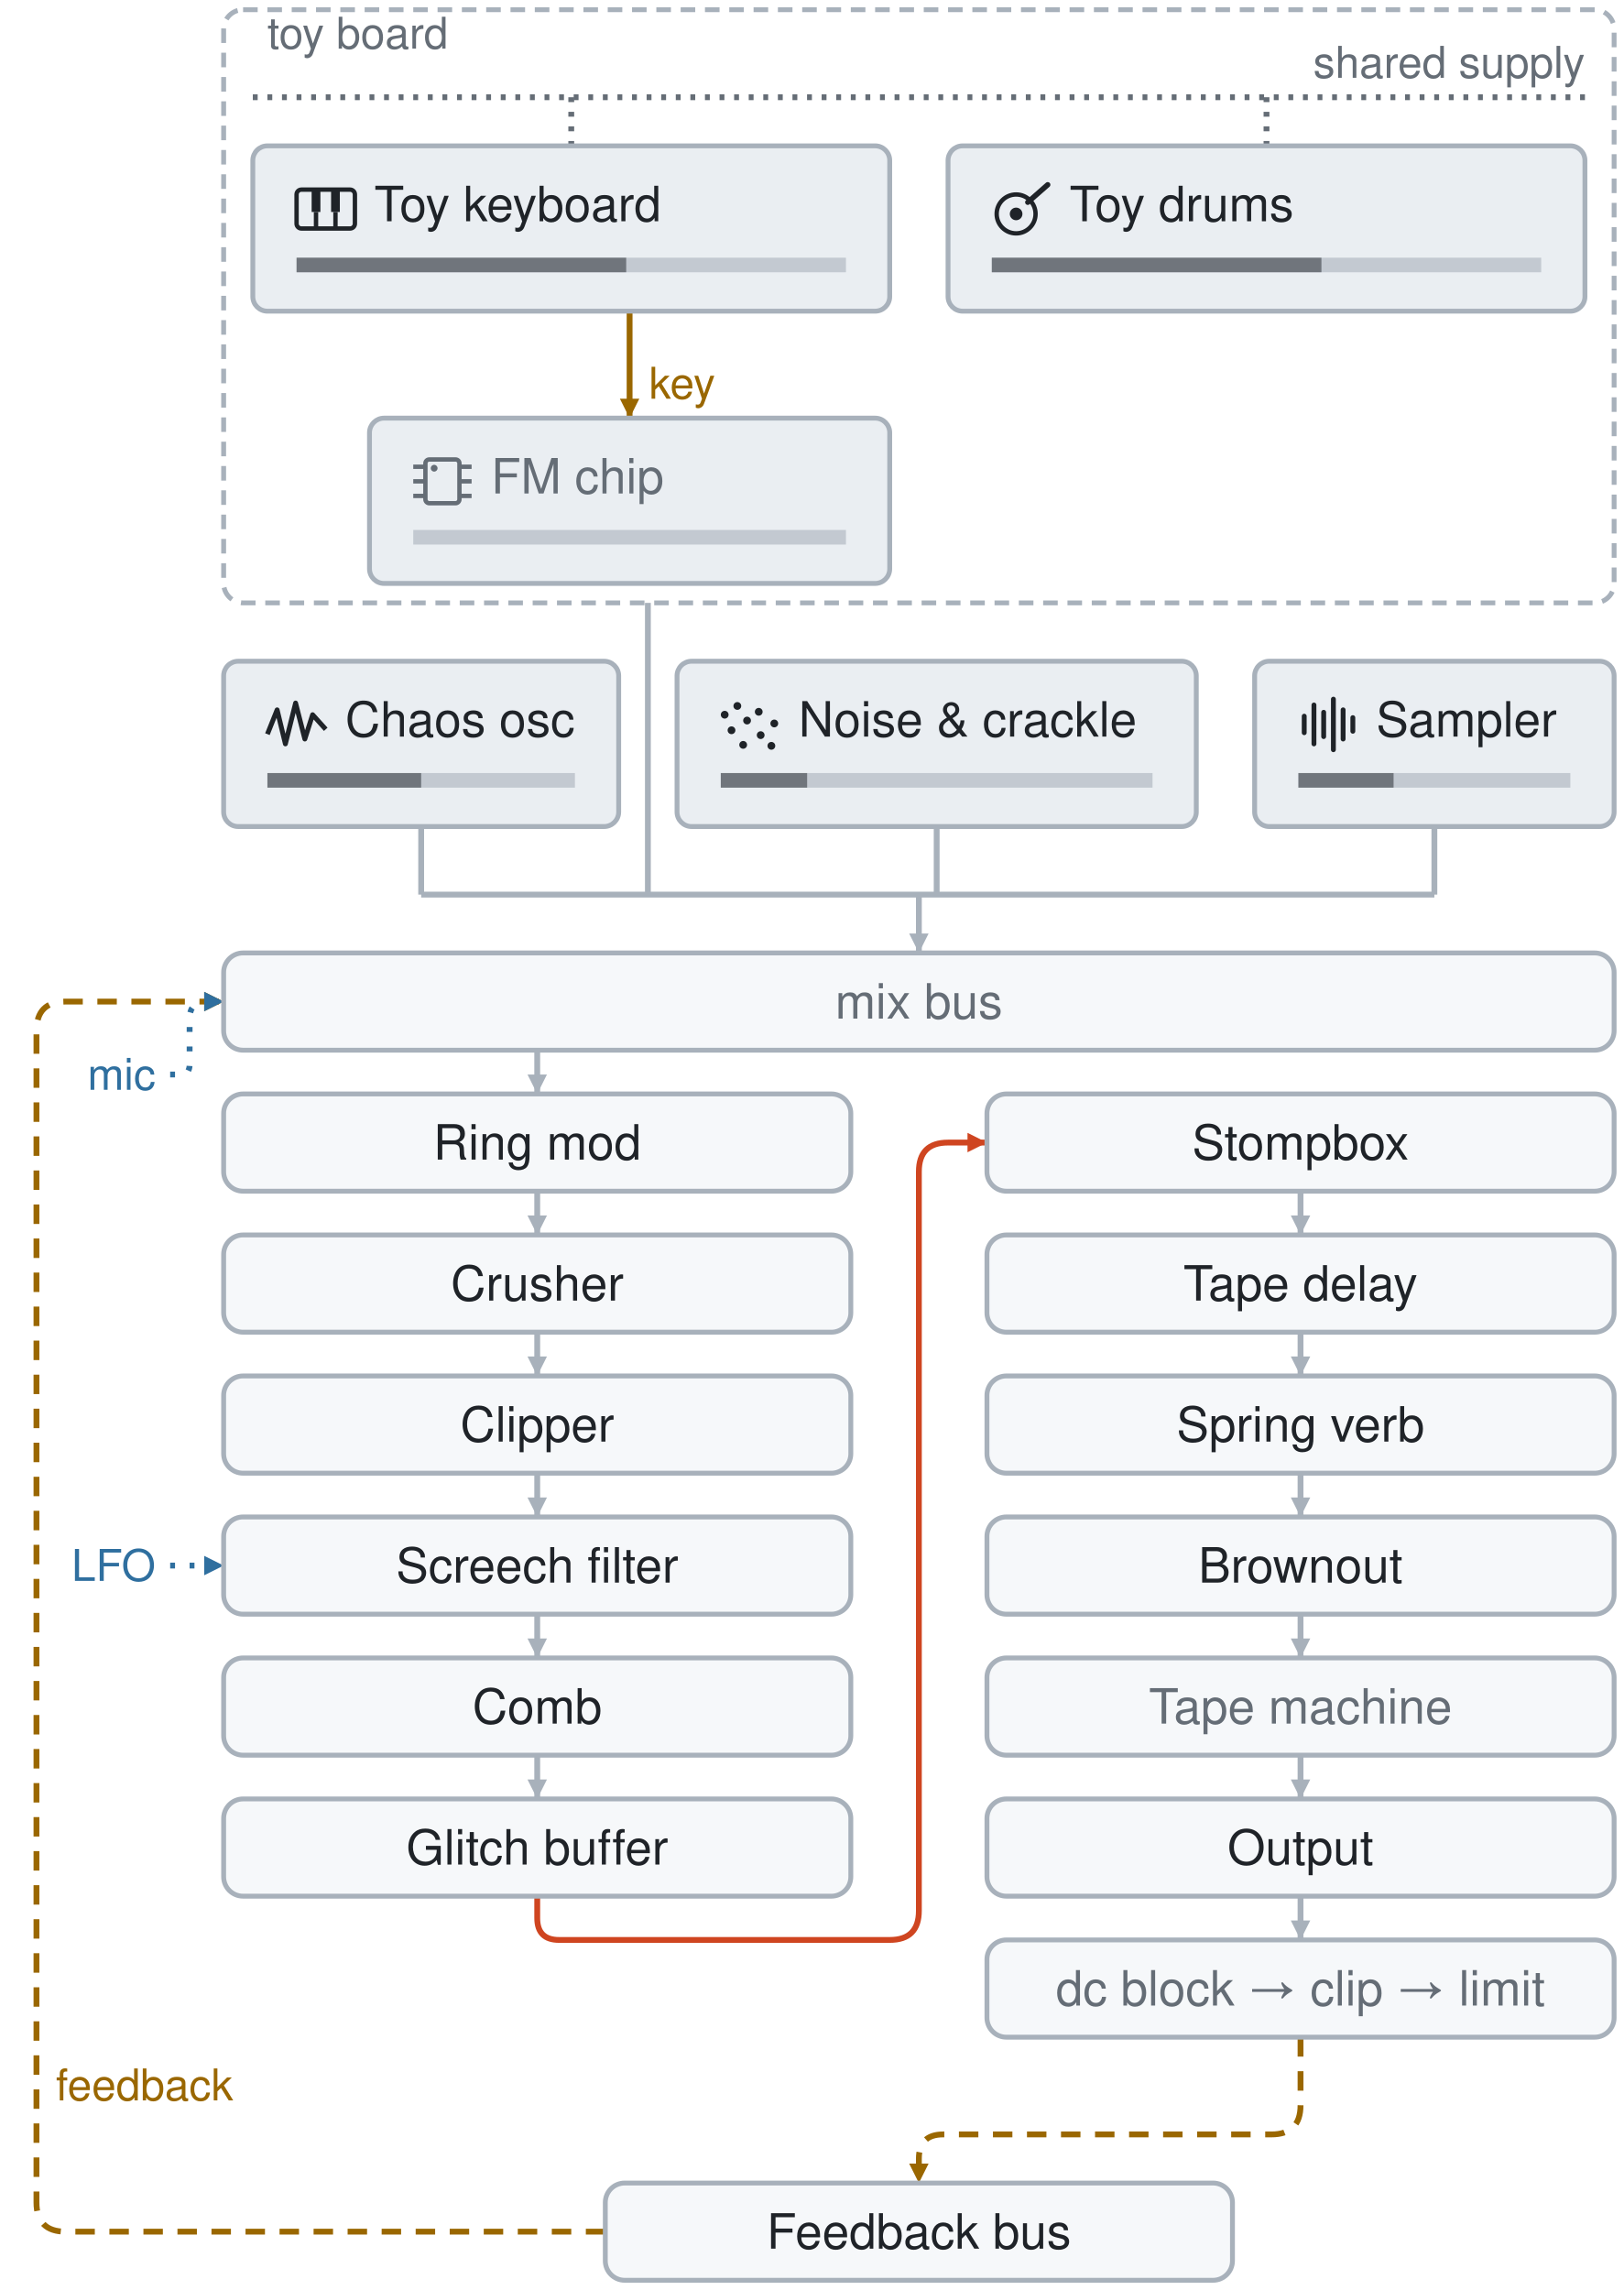
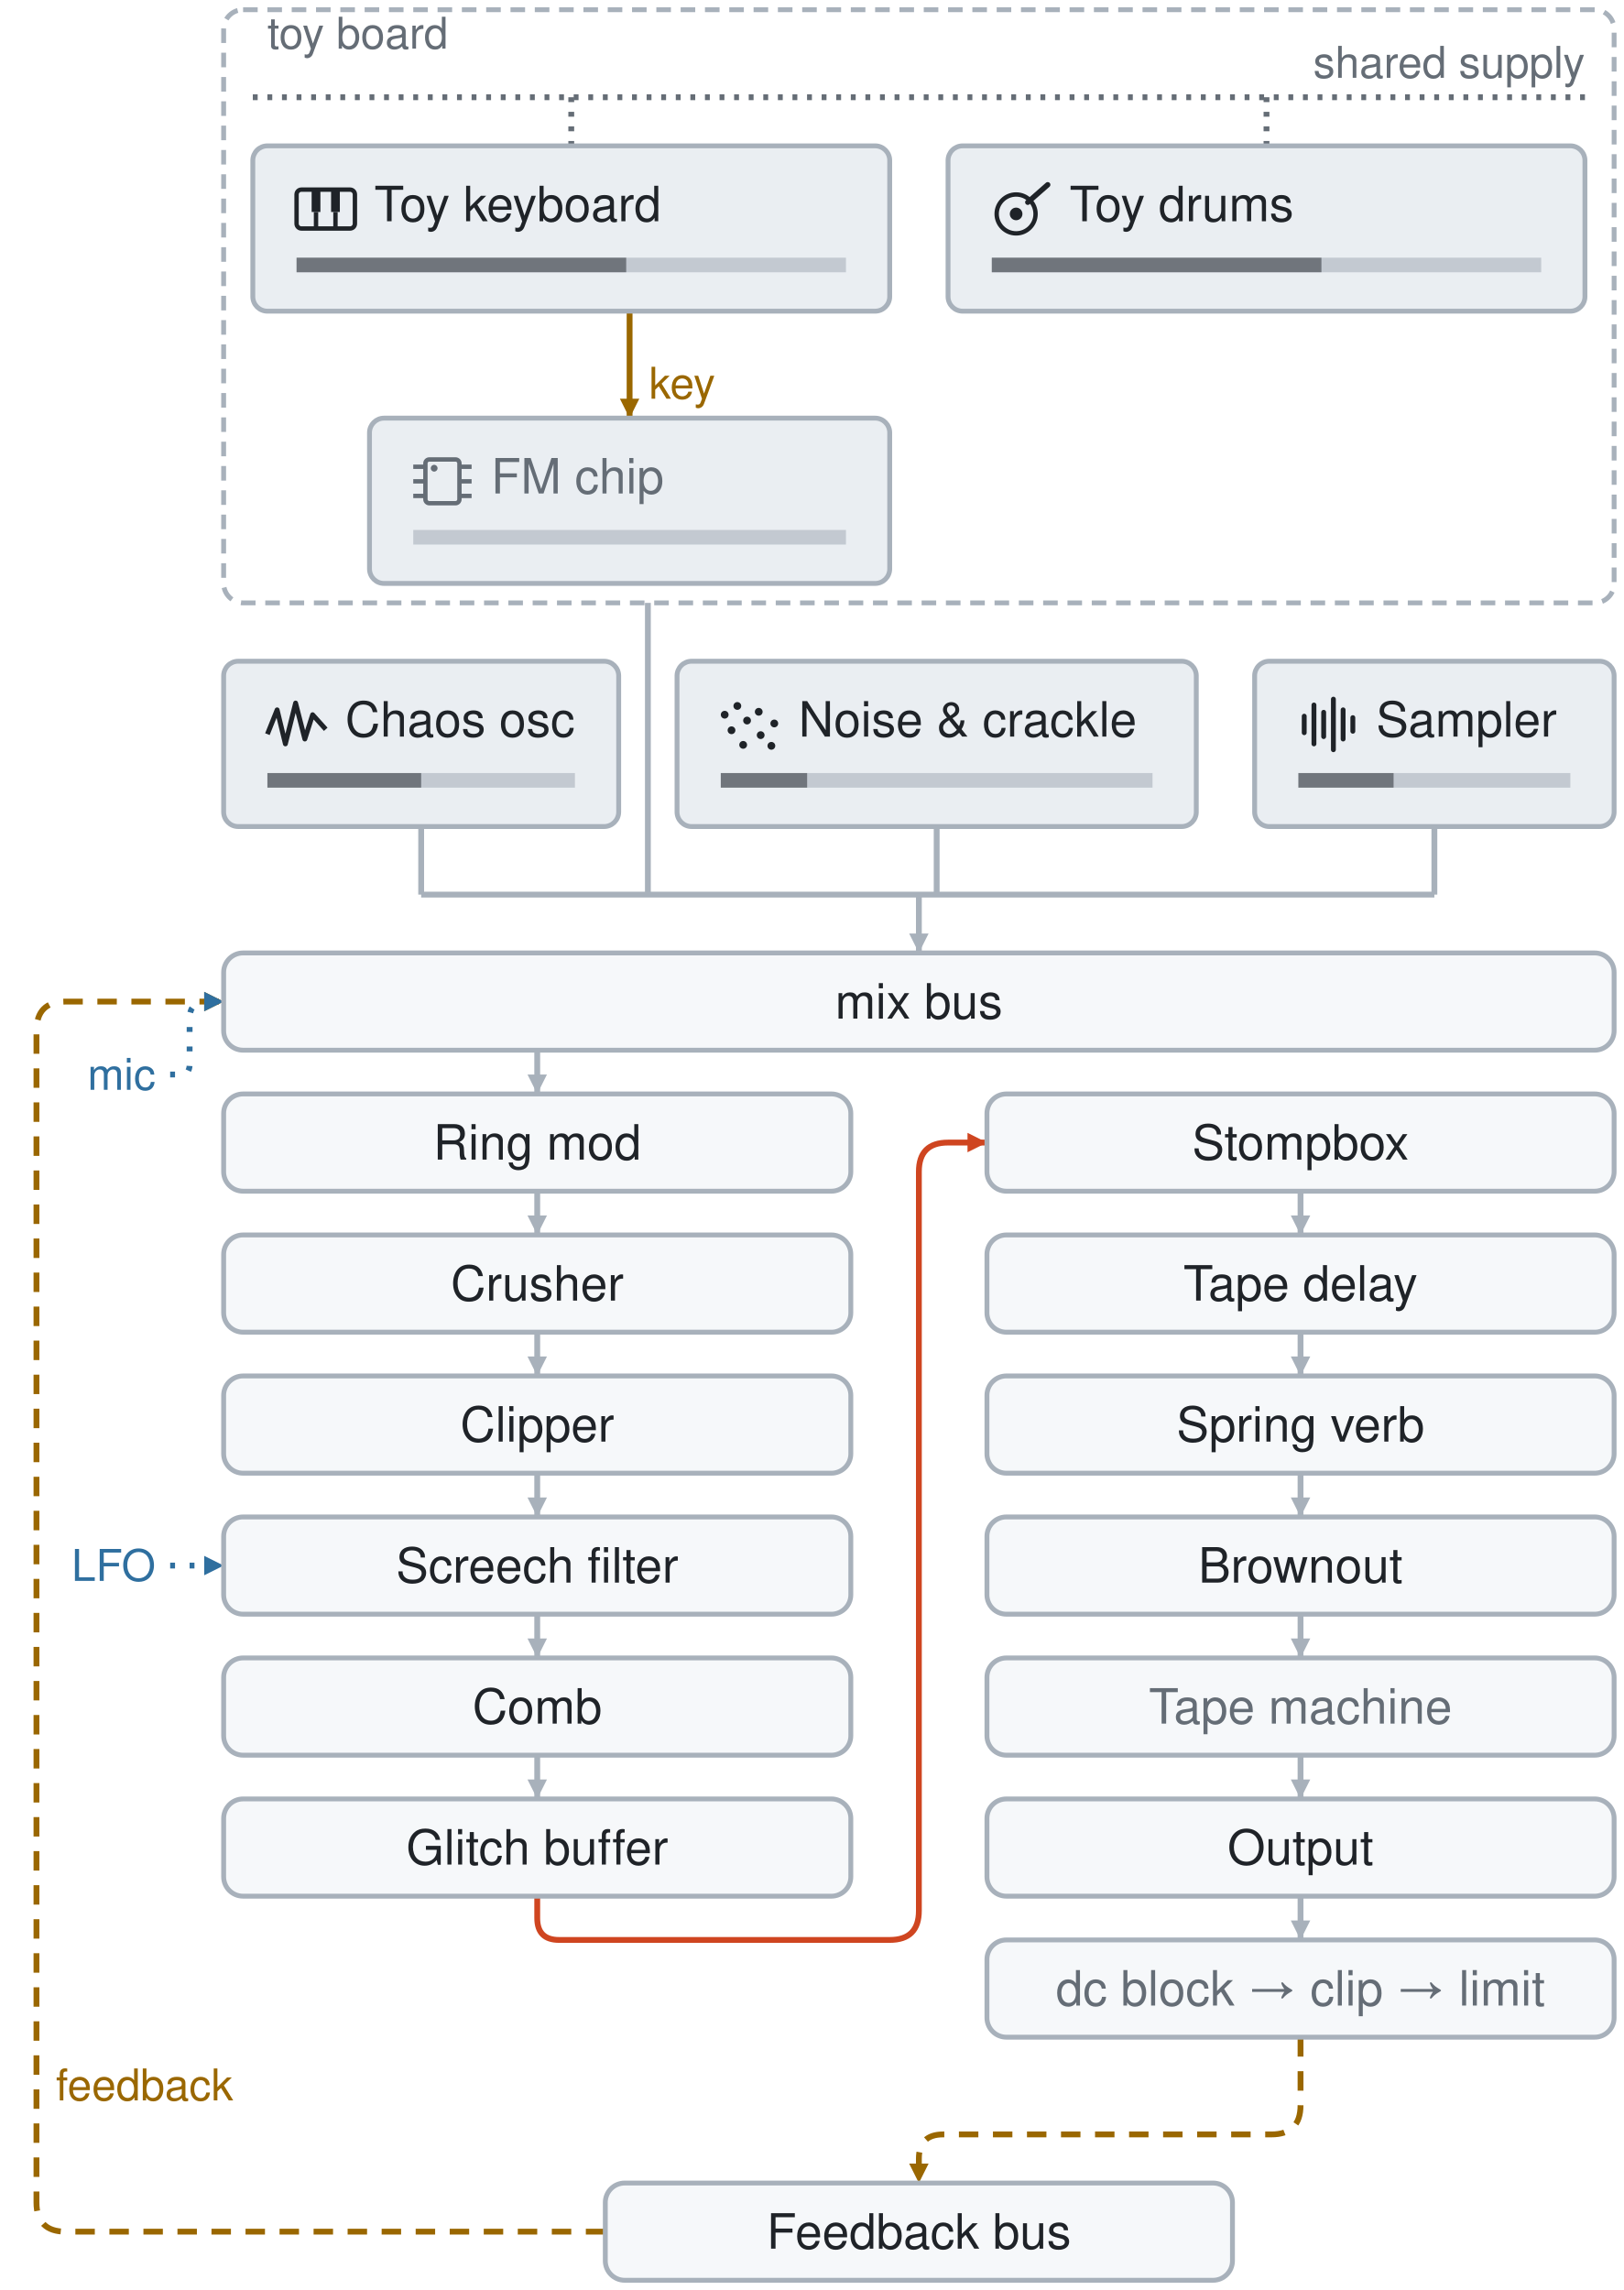
<svg xmlns="http://www.w3.org/2000/svg" viewBox="0 0 334 471" width="334" height="471" font-family="Helvetica, Arial, sans-serif">
  <g class="wire">
    <path class="line" d="M 52 20 L 326 20" fill="none" stroke="#656d76" stroke-width="1.2" stroke-dasharray="1 2" />
    <path class="head" d="" fill="#656d76" />
    <text x="326" y="16" fill="#656d76" font-size="9" text-anchor="end">shared supply</text>
  </g>
  <g class="wire">
    <path class="line" d="M 117.5 20 L 117.5 30" fill="none" stroke="#656d76" stroke-width="1.2" stroke-dasharray="1 2" />
    <path class="head" d="" fill="#656d76" />
  </g>
  <g class="wire">
    <path class="line" d="M 260.5 20 L 260.5 30" fill="none" stroke="#656d76" stroke-width="1.2" stroke-dasharray="1 2" />
    <path class="head" d="" fill="#656d76" />
  </g>
  <g class="wire">
    <path class="line" d="M 129.5 64 L 129.5 86" fill="none" stroke="#9a6700" stroke-width="1.2" />
    <path class="head" d="M 129.5 86 L 127.5 82 L 131.5 82 Z" fill="#9a6700" />
    <text x="133.5" y="82" fill="#9a6700" font-size="9" text-anchor="start">key</text>
  </g>
  <g class="wire">
    <path class="line" d="M 133.26 124 L 133.26 184" fill="none" stroke="#a8b1bb" stroke-width="1.2" />
    <path class="head" d="" fill="#a8b1bb" />
  </g>
  <g class="wire">
    <path class="line" d="M 86.63 170 L 86.63 184" fill="none" stroke="#a8b1bb" stroke-width="1.2" />
    <path class="head" d="" fill="#a8b1bb" />
  </g>
  <g class="wire">
    <path class="line" d="M 192.66 170 L 192.66 184" fill="none" stroke="#a8b1bb" stroke-width="1.2" />
    <path class="head" d="" fill="#a8b1bb" />
  </g>
  <g class="wire">
    <path class="line" d="M 295.03 170 L 295.03 184" fill="none" stroke="#a8b1bb" stroke-width="1.2" />
    <path class="head" d="" fill="#a8b1bb" />
  </g>
  <g class="wire">
    <path class="line" d="M 86.63 184 L 295.03 184" fill="none" stroke="#a8b1bb" stroke-width="1.2" />
    <path class="head" d="" fill="#a8b1bb" />
  </g>
  <g class="wire">
    <path class="line" d="M 189 184 L 189 196" fill="none" stroke="#a8b1bb" stroke-width="1.2" />
    <path class="head" d="M 189 196 L 187 192 L 191 192 Z" fill="#a8b1bb" />
  </g>
  <g class="wire">
    <path class="line" d="M 110.5 216 L 110.5 225" fill="none" stroke="#a8b1bb" stroke-width="1.2" />
    <path class="head" d="M 110.5 225 L 108.5 221 L 112.5 221 Z" fill="#a8b1bb" />
  </g>
  <g class="wire">
    <path class="line" d="M 110.5 245 L 110.5 254" fill="none" stroke="#a8b1bb" stroke-width="1.2" />
    <path class="head" d="M 110.5 254 L 108.5 250 L 112.5 250 Z" fill="#a8b1bb" />
  </g>
  <g class="wire">
    <path class="line" d="M 110.5 274 L 110.5 283" fill="none" stroke="#a8b1bb" stroke-width="1.2" />
    <path class="head" d="M 110.5 283 L 108.5 279 L 112.5 279 Z" fill="#a8b1bb" />
  </g>
  <g class="wire">
    <path class="line" d="M 110.5 303 L 110.5 312" fill="none" stroke="#a8b1bb" stroke-width="1.2" />
    <path class="head" d="M 110.5 312 L 108.5 308 L 112.5 308 Z" fill="#a8b1bb" />
  </g>
  <g class="wire">
    <path class="line" d="M 110.5 332 L 110.5 341" fill="none" stroke="#a8b1bb" stroke-width="1.2" />
    <path class="head" d="M 110.5 341 L 108.5 337 L 112.5 337 Z" fill="#a8b1bb" />
  </g>
  <g class="wire">
    <path class="line" d="M 110.5 361 L 110.5 370" fill="none" stroke="#a8b1bb" stroke-width="1.2" />
    <path class="head" d="M 110.5 370 L 108.5 366 L 112.5 366 Z" fill="#a8b1bb" />
  </g>
  <g class="wire">
    <path class="line" d="M 267.5 245 L 267.5 254" fill="none" stroke="#a8b1bb" stroke-width="1.2" />
    <path class="head" d="M 267.5 254 L 265.5 250 L 269.5 250 Z" fill="#a8b1bb" />
  </g>
  <g class="wire">
    <path class="line" d="M 267.5 274 L 267.5 283" fill="none" stroke="#a8b1bb" stroke-width="1.2" />
    <path class="head" d="M 267.5 283 L 265.5 279 L 269.5 279 Z" fill="#a8b1bb" />
  </g>
  <g class="wire">
    <path class="line" d="M 267.5 303 L 267.5 312" fill="none" stroke="#a8b1bb" stroke-width="1.2" />
    <path class="head" d="M 267.5 312 L 265.5 308 L 269.5 308 Z" fill="#a8b1bb" />
  </g>
  <g class="wire">
    <path class="line" d="M 267.5 332 L 267.5 341" fill="none" stroke="#a8b1bb" stroke-width="1.2" />
    <path class="head" d="M 267.5 341 L 265.5 337 L 269.5 337 Z" fill="#a8b1bb" />
  </g>
  <g class="wire">
    <path class="line" d="M 267.5 361 L 267.5 370" fill="none" stroke="#a8b1bb" stroke-width="1.2" />
    <path class="head" d="M 267.5 370 L 265.5 366 L 269.5 366 Z" fill="#a8b1bb" />
  </g>
  <g class="wire">
    <path class="line" d="M 267.5 390 L 267.5 399" fill="none" stroke="#a8b1bb" stroke-width="1.2" />
    <path class="head" d="M 267.5 399 L 265.5 395 L 269.5 395 Z" fill="#a8b1bb" />
  </g>
  <g class="wire">
    <path class="line" d="M 110.5 390 L 110.5 394.5 Q 110.5 399 115 399 L 183 399 Q 189 399 189 393 L 189 241 Q 189 235 195 235 L 203 235" fill="none" stroke="#cf4520" stroke-width="1.2" />
    <path class="head" d="M 203 235 L 199 237 L 199 233 Z" fill="#cf4520" />
  </g>
  <g class="wire">
    <path class="line" d="M 267.5 419 L 267.5 433 Q 267.5 439 261.5 439 L 194 439 Q 189 439 189 444 L 189 449" fill="none" stroke="#9a6700" stroke-width="1.2" stroke-dasharray="4 3" />
    <path class="head" d="M 189 449 L 187 445 L 191 445 Z" fill="#9a6700" />
  </g>
  <g class="wire">
    <path class="line" d="M 124.5 459 L 13.5 459 Q 7.5 459 7.5 453 L 7.5 212 Q 7.5 206 13.5 206 L 46 206" fill="none" stroke="#9a6700" stroke-width="1.2" stroke-dasharray="4 3" />
    <path class="head" d="M 46 206 L 42 208 L 42 204 Z" fill="#9a6700" />
    <text x="11.5" y="432" fill="#9a6700" font-size="9" text-anchor="start">feedback</text>
  </g>
  <g class="wire">
    <path class="line" d="M 35 221 L 37 221 Q 39 221 39 219 L 39 209.5 Q 39 206 42.5 206 L 46 206" fill="none" stroke="#2f6f9f" stroke-width="1.2" stroke-dasharray="1 3" />
    <path class="head" d="M 46 206 L 42 208 L 42 204 Z" fill="#2f6f9f" />
  </g>
  <g class="wire">
    <path class="line" d="M 35 322 L 46 322" fill="none" stroke="#2f6f9f" stroke-width="1.2" stroke-dasharray="1 3" />
    <path class="head" d="M 46 322 L 42 324 L 42 320 Z" fill="#2f6f9f" />
  </g>
  <g class="node">
    <rect x="46" y="2" width="286" height="122" rx="4" fill="none" stroke="#a8b1bb" stroke-dasharray="3 2" />
    <text x="55" y="10" fill="#656d76" font-size="9" text-anchor="start">toy board</text>
  </g>
  <g class="node">
    <rect class="box" x="52" y="30" width="131" height="34" rx="3" fill="#eaeef2" stroke="#a8b1bb" stroke-width="1" />
    <g class="glyph">
      <rect x="61" y="39" width="12" height="8" rx="1" fill="none" stroke="#1f2328" stroke-width="0.9" />
      <path d="M 65 43.6 V 47 M 69 43.6 V 47" stroke="#1f2328" stroke-width="0.9" />
      <rect x="64.1" y="39" width="1.8" height="4.6" fill="#1f2328" />
      <rect x="68.1" y="39" width="1.8" height="4.6" fill="#1f2328" />
    </g>
    <text x="77" y="45.5" fill="#1f2328" font-size="10" text-anchor="start">Toy keyboard</text>
    <rect x="61" y="53" width="113" height="3" fill="#a8b1bb" fill-opacity="0.6" />
    <rect x="61" y="53" width="67.8" height="3" fill="#1f2328" fill-opacity="0.5" />
  </g>
  <g class="node">
    <rect class="box" x="195" y="30" width="131" height="34" rx="3" fill="#eaeef2" stroke="#a8b1bb" stroke-width="1" />
    <g class="glyph">
      <circle cx="209" cy="44" r="4" fill="none" stroke="#1f2328" stroke-width="0.9" />
      <circle cx="209" cy="44" r="1.3" fill="#1f2328" />
      <path d="M 215.5 38 L 211.4 41.6" stroke="#1f2328" stroke-width="1.1" stroke-linecap="round" />
    </g>
    <text x="220" y="45.5" fill="#1f2328" font-size="10" text-anchor="start">Toy drums</text>
    <rect x="204" y="53" width="113" height="3" fill="#a8b1bb" fill-opacity="0.6" />
    <rect x="204" y="53" width="67.8" height="3" fill="#1f2328" fill-opacity="0.5" />
  </g>
  <g class="node">
    <rect class="box" x="76" y="86" width="107" height="34" rx="3" fill="#eaeef2" stroke="#a8b1bb" stroke-width="1" />
    <g class="glyph">
      <rect x="87.5" y="94.5" width="7" height="9" rx="0.8" fill="none" stroke="#656d76" stroke-width="0.9" />
      <path d="M 85 96 h 2.5 M 94.5 96 h 2.5 M 85 99 h 2.5 M 94.5 99 h 2.5 M 85 102 h 2.5 M 94.5 102 h 2.5" stroke="#656d76" stroke-width="0.9" />
      <circle cx="89.3" cy="96.3" r="0.7" fill="#656d76" />
    </g>
    <text x="101" y="101.5" fill="#656d76" font-size="10" text-anchor="start">FM chip</text>
    <rect x="85" y="109" width="89" height="3" fill="#a8b1bb" fill-opacity="0.6" />
  </g>
  <g class="node">
    <rect class="box" x="46" y="136" width="81.255" height="34" rx="3" fill="#eaeef2" stroke="#a8b1bb" stroke-width="1" />
    <g class="glyph">
      <path d="M 55 151 L 57 146 L 58.7 153 L 60.8 144.6 L 62.7 152 L 64.3 147 L 67 150" fill="none" stroke="#1f2328" stroke-width="1" stroke-linejoin="round" />
    </g>
    <text x="71" y="151.5" fill="#1f2328" font-size="10" text-anchor="start">Chaos osc</text>
    <rect x="55" y="159" width="63.255" height="3" fill="#a8b1bb" fill-opacity="0.6" />
    <rect x="55" y="159" width="31.628" height="3" fill="#1f2328" fill-opacity="0.5" />
  </g>
  <g class="node">
    <rect class="box" x="139.255" y="136" width="106.804" height="34" rx="3" fill="#eaeef2" stroke="#a8b1bb" stroke-width="1" />
    <g class="glyph">
      <path d="M 149.055 146.2 a 0.8 0.8 0 1 0 0.01 0 M 151.655 144.4 a 0.8 0.8 0 1 0 0.01 0 M 150.455 149.4 a 0.8 0.8 0 1 0 0.01 0 M 153.655 147.4 a 0.8 0.8 0 1 0 0.01 0 M 152.855 152.4 a 0.8 0.8 0 1 0 0.01 0 M 156.055 145.6 a 0.8 0.8 0 1 0 0.01 0 M 156.455 150.4 a 0.8 0.8 0 1 0 0.01 0 M 159.255 148 a 0.8 0.8 0 1 0 0.01 0 M 158.655 152.6 a 0.8 0.8 0 1 0 0.01 0" fill="#1f2328" />
    </g>
    <text x="164.255" y="151.5" fill="#1f2328" font-size="10" text-anchor="start">Noise &amp; crackle</text>
    <rect x="148.255" y="159" width="88.804" height="3" fill="#a8b1bb" fill-opacity="0.6" />
    <rect x="148.255" y="159" width="17.761" height="3" fill="#1f2328" fill-opacity="0.5" />
  </g>
  <g class="node">
    <rect class="box" x="258.059" y="136" width="73.941" height="34" rx="3" fill="#eaeef2" stroke="#a8b1bb" stroke-width="1" />
    <g class="glyph">
      <path d="M 268.259 147.3 v 3.4 M 270.259 145 v 8 M 272.259 146.5 v 5 M 274.259 143.8 v 10.4 M 276.259 146 v 6 M 278.259 147.6 v 2.8" stroke="#1f2328" stroke-width="1" stroke-linecap="round" />
    </g>
    <text x="283.059" y="151.5" fill="#1f2328" font-size="10" text-anchor="start">Sampler</text>
    <rect x="267.059" y="159" width="55.941" height="3" fill="#a8b1bb" fill-opacity="0.6" />
    <rect x="267.059" y="159" width="19.579" height="3" fill="#1f2328" fill-opacity="0.5" />
  </g>
  <g class="node">
    <rect class="box" x="46" y="196" width="286" height="20" rx="4" fill="#f6f8fa" stroke="#a8b1bb" stroke-width="1" />
-     <text x="189" y="209.5" fill="#656d76" font-size="10" text-anchor="middle">mix bus</text>
+     <text x="189" y="209.5" fill="#1f2328" font-size="10" text-anchor="middle">mix bus</text>
  </g>
  <g class="node">
    <rect class="box" x="46" y="225" width="129" height="20" rx="4" fill="#f6f8fa" stroke="#a8b1bb" stroke-width="1" />
    <text x="110.5" y="238.5" fill="#1f2328" font-size="10" text-anchor="middle">Ring mod</text>
  </g>
  <g class="node">
    <rect class="box" x="46" y="254" width="129" height="20" rx="4" fill="#f6f8fa" stroke="#a8b1bb" stroke-width="1" />
    <text x="110.5" y="267.5" fill="#1f2328" font-size="10" text-anchor="middle">Crusher</text>
  </g>
  <g class="node">
    <rect class="box" x="46" y="283" width="129" height="20" rx="4" fill="#f6f8fa" stroke="#a8b1bb" stroke-width="1" />
    <text x="110.5" y="296.5" fill="#1f2328" font-size="10" text-anchor="middle">Clipper</text>
  </g>
  <g class="node">
    <rect class="box" x="46" y="312" width="129" height="20" rx="4" fill="#f6f8fa" stroke="#a8b1bb" stroke-width="1" />
    <text x="110.5" y="325.5" fill="#1f2328" font-size="10" text-anchor="middle">Screech filter</text>
  </g>
  <g class="node">
    <rect class="box" x="46" y="341" width="129" height="20" rx="4" fill="#f6f8fa" stroke="#a8b1bb" stroke-width="1" />
    <text x="110.5" y="354.5" fill="#1f2328" font-size="10" text-anchor="middle">Comb</text>
  </g>
  <g class="node">
    <rect class="box" x="46" y="370" width="129" height="20" rx="4" fill="#f6f8fa" stroke="#a8b1bb" stroke-width="1" />
    <text x="110.5" y="383.5" fill="#1f2328" font-size="10" text-anchor="middle">Glitch buffer</text>
  </g>
  <g class="node">
    <rect class="box" x="203" y="225" width="129" height="20" rx="4" fill="#f6f8fa" stroke="#a8b1bb" stroke-width="1" />
    <text x="267.5" y="238.5" fill="#1f2328" font-size="10" text-anchor="middle">Stompbox</text>
  </g>
  <g class="node">
    <rect class="box" x="203" y="254" width="129" height="20" rx="4" fill="#f6f8fa" stroke="#a8b1bb" stroke-width="1" />
    <text x="267.5" y="267.5" fill="#1f2328" font-size="10" text-anchor="middle">Tape delay</text>
  </g>
  <g class="node">
    <rect class="box" x="203" y="283" width="129" height="20" rx="4" fill="#f6f8fa" stroke="#a8b1bb" stroke-width="1" />
    <text x="267.5" y="296.5" fill="#1f2328" font-size="10" text-anchor="middle">Spring verb</text>
  </g>
  <g class="node">
    <rect class="box" x="203" y="312" width="129" height="20" rx="4" fill="#f6f8fa" stroke="#a8b1bb" stroke-width="1" />
    <text x="267.5" y="325.5" fill="#1f2328" font-size="10" text-anchor="middle">Brownout</text>
  </g>
  <g class="node">
    <rect class="box" x="203" y="341" width="129" height="20" rx="4" fill="#f6f8fa" stroke="#a8b1bb" stroke-width="1" />
    <text x="267.5" y="354.5" fill="#656d76" font-size="10" text-anchor="middle">Tape machine</text>
  </g>
  <g class="node">
    <rect class="box" x="203" y="370" width="129" height="20" rx="4" fill="#f6f8fa" stroke="#a8b1bb" stroke-width="1" />
    <text x="267.5" y="383.5" fill="#1f2328" font-size="10" text-anchor="middle">Output</text>
  </g>
  <g class="node">
    <rect class="box" x="203" y="399" width="129" height="20" rx="4" fill="#f6f8fa" stroke="#a8b1bb" stroke-width="1" />
    <text x="267.5" y="412.5" fill="#656d76" font-size="10" text-anchor="middle">dc block → clip → limit</text>
  </g>
  <g class="node">
    <rect class="box" x="124.5" y="449" width="129" height="20" rx="4" fill="#f6f8fa" stroke="#a8b1bb" stroke-width="1" />
    <text x="189" y="462.5" fill="#1f2328" font-size="10" text-anchor="middle">Feedback bus</text>
  </g>
  <g class="tap">
    <text x="32" y="224.15" fill="#2f6f9f" font-size="9" text-anchor="end">mic</text>
  </g>
  <g class="tap">
    <text x="32" y="325.15" fill="#2f6f9f" font-size="9" text-anchor="end">LFO</text>
  </g>
</svg>
